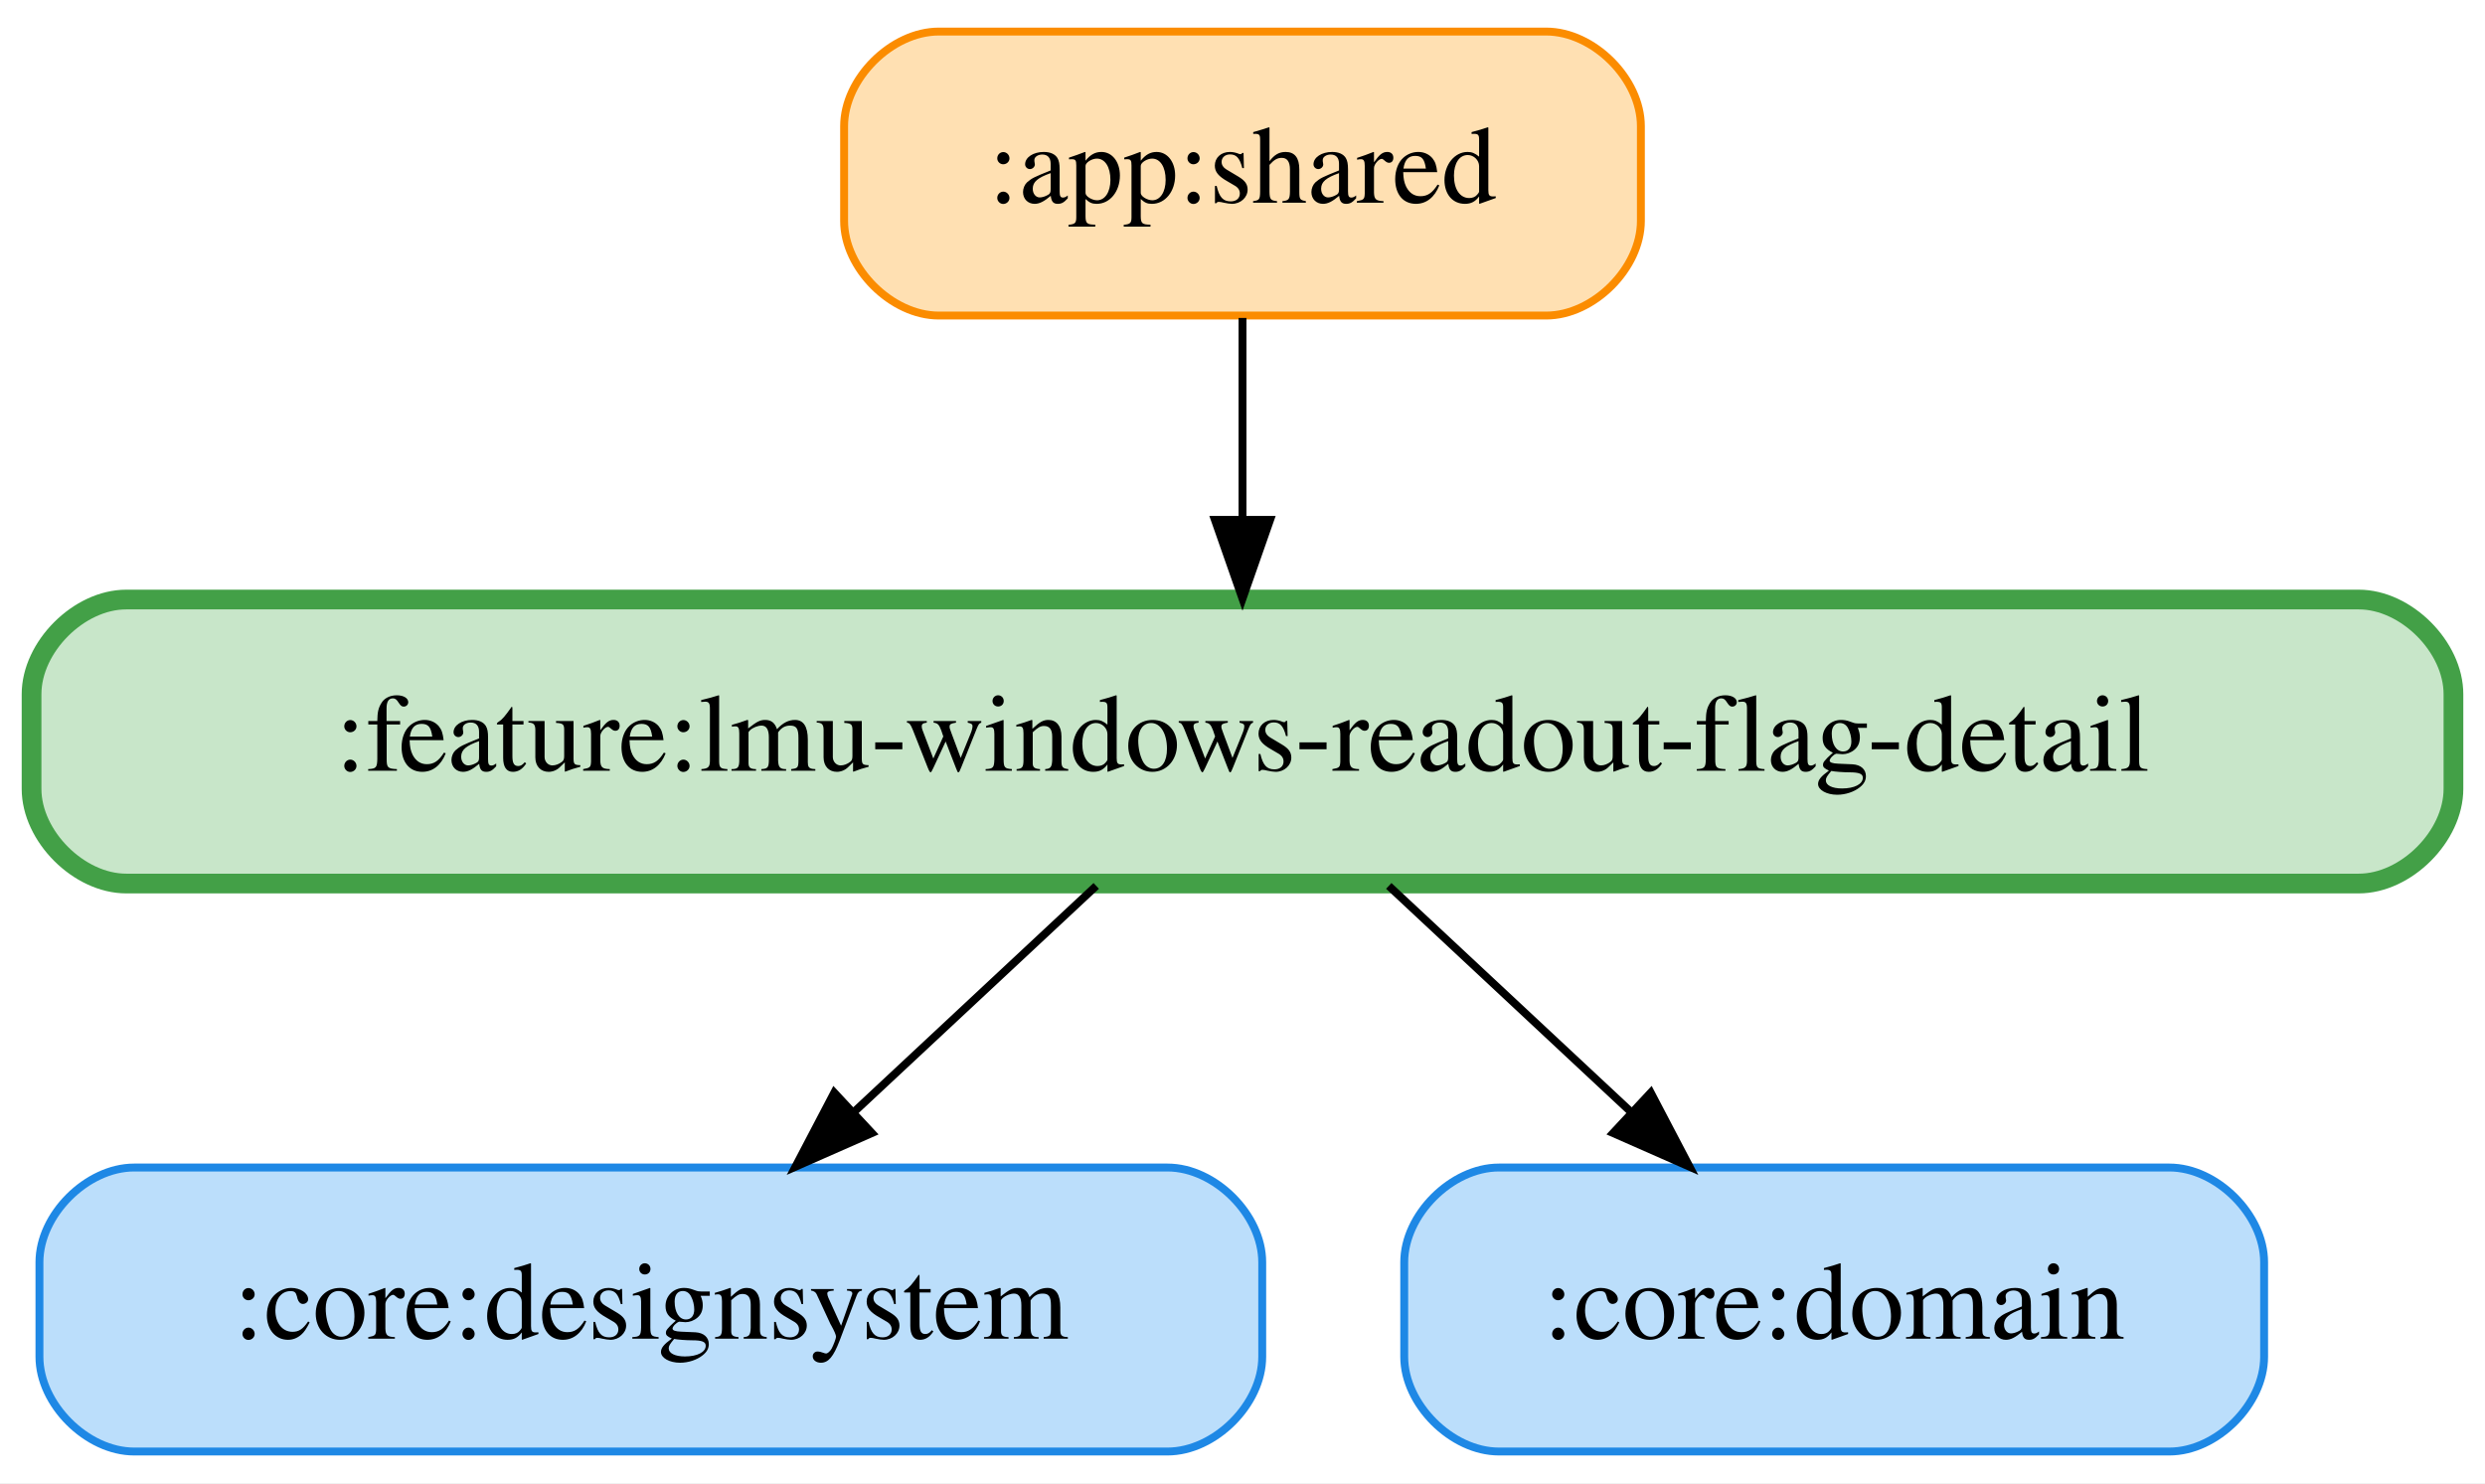
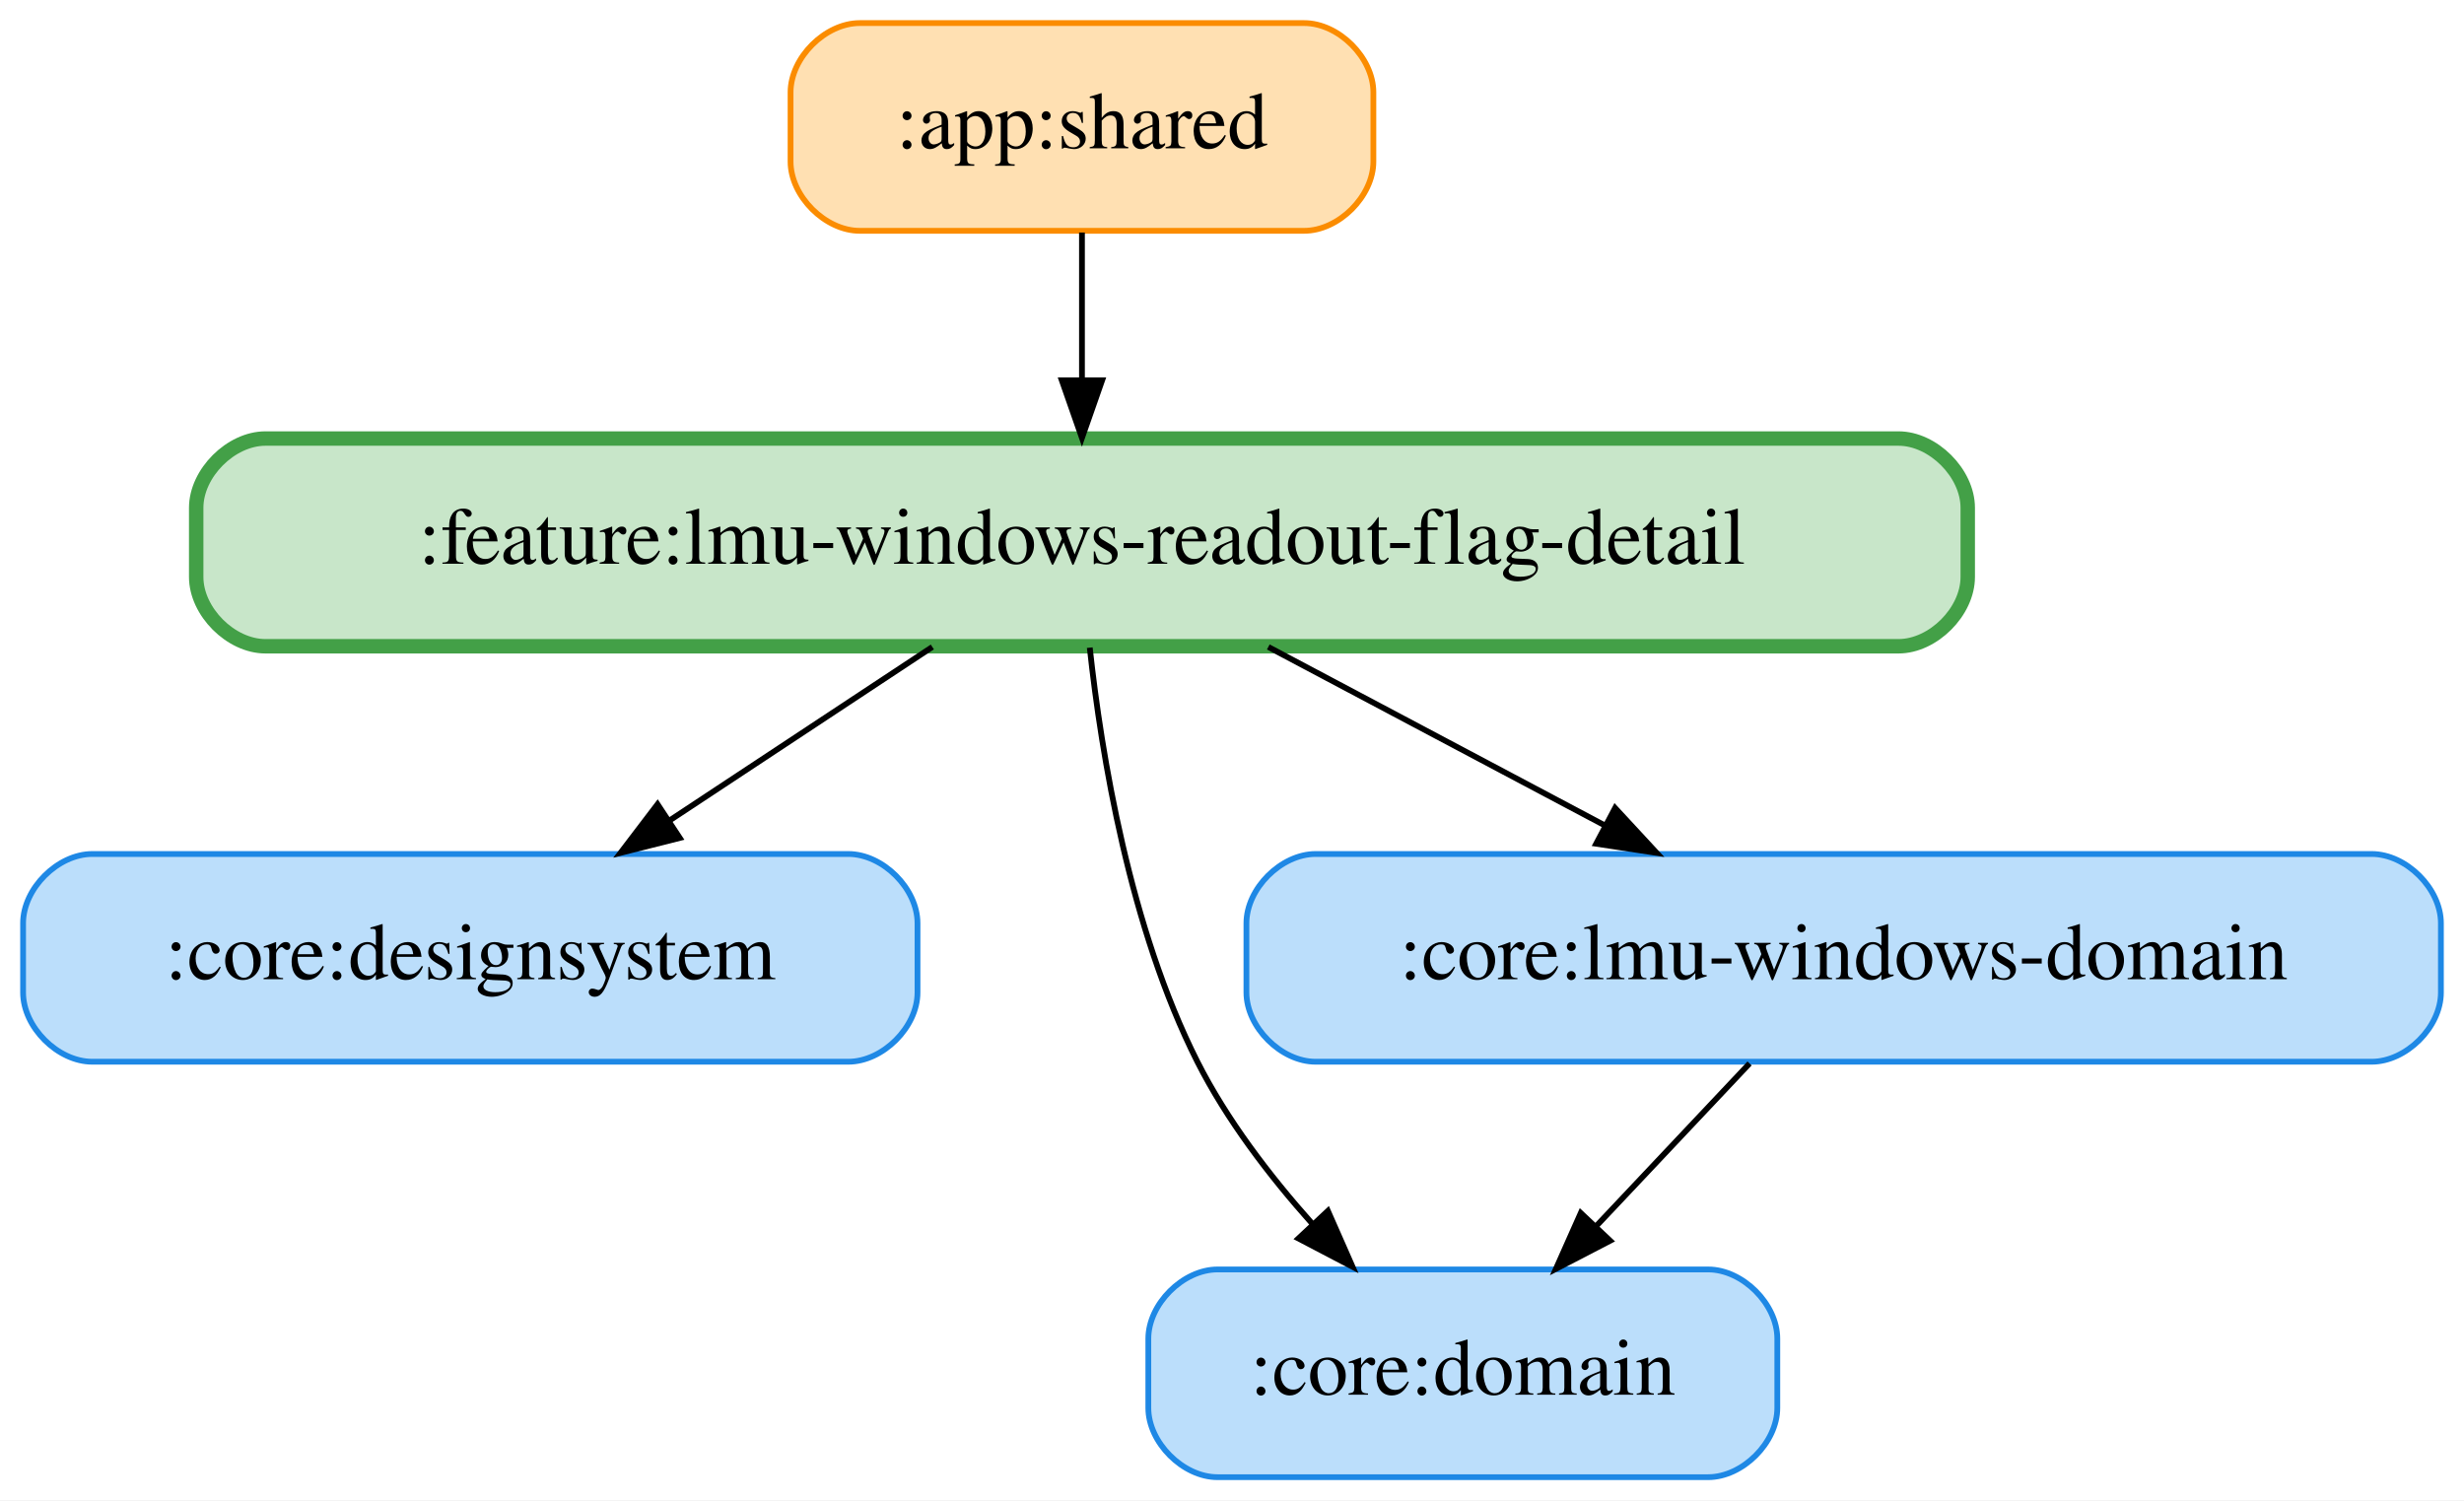
- <svg xmlns="http://www.w3.org/2000/svg" width="315pt" height="188pt" viewBox="0.00 0.00 315.00 188.00">
-   <g id="graph0" class="graph" transform="scale(1 1) rotate(0) translate(4 184)">
-     <polygon fill="white" stroke="transparent" points="-4,4 -4,-184 311,-184 311,4 -4,4" />
+ <svg xmlns="http://www.w3.org/2000/svg" width="427pt" height="260pt" viewBox="0.00 0.00 427.00 260.00">
+   <g id="graph0" class="graph" transform="scale(1 1) rotate(0) translate(4 256)">
+     <polygon fill="white" stroke="transparent" points="-4,4 -4,-256 423,-256 423,4 -4,4" />
    <g id="node1" class="node">
-       <path fill="#ffe0b2" stroke="#fb8c00" d="M192,-180C192,-180 115,-180 115,-180 109,-180 103,-174 103,-168 103,-168 103,-156 103,-156 103,-150 109,-144 115,-144 115,-144 192,-144 192,-144 198,-144 204,-150 204,-156 204,-156 204,-168 204,-168 204,-174 198,-180 192,-180" />
-       <text text-anchor="middle" x="153.5" y="-158.3" font-family="Times,serif" font-size="14.00">:app:shared</text>
+       <path fill="#ffe0b2" stroke="#fb8c00" d="M222,-252C222,-252 145,-252 145,-252 139,-252 133,-246 133,-240 133,-240 133,-228 133,-228 133,-222 139,-216 145,-216 145,-216 222,-216 222,-216 228,-216 234,-222 234,-228 234,-228 234,-240 234,-240 234,-246 228,-252 222,-252" />
+       <text text-anchor="middle" x="183.5" y="-230.3" font-family="Times,serif" font-size="14.00">:app:shared</text>
+     </g>
+     <g id="node5" class="node">
+       <path fill="#c8e6c9" stroke="#43a047" stroke-width="2.5" d="M325,-180C325,-180 42,-180 42,-180 36,-180 30,-174 30,-168 30,-168 30,-156 30,-156 30,-150 36,-144 42,-144 42,-144 325,-144 325,-144 331,-144 337,-150 337,-156 337,-156 337,-168 337,-168 337,-174 331,-180 325,-180" />
+       <text text-anchor="middle" x="183.5" y="-158.3" font-family="Times,serif" font-size="14.00">:feature:lmu-windows-readout-flag-detail</text>
+     </g>
+     <g id="edge1" class="edge">
+       <path fill="none" stroke="black" d="M183.5,-215.7C183.5,-207.98 183.5,-198.71 183.5,-190.11" />
+       <polygon fill="black" stroke="black" points="187,-190.1 183.5,-180.1 180,-190.1 187,-190.1" />
+     </g>
+     <g id="node2" class="node">
+       <path fill="#bbdefb" stroke="#1e88e5" d="M143,-108C143,-108 12,-108 12,-108 6,-108 0,-102 0,-96 0,-96 0,-84 0,-84 0,-78 6,-72 12,-72 12,-72 143,-72 143,-72 149,-72 155,-78 155,-84 155,-84 155,-96 155,-96 155,-102 149,-108 143,-108" />
+       <text text-anchor="middle" x="77.5" y="-86.3" font-family="Times,serif" font-size="14.00">:core:designsystem</text>
+     </g>
+     <g id="node3" class="node">
+       <path fill="#bbdefb" stroke="#1e88e5" d="M292,-36C292,-36 207,-36 207,-36 201,-36 195,-30 195,-24 195,-24 195,-12 195,-12 195,-6 201,0 207,0 207,0 292,0 292,0 298,0 304,-6 304,-12 304,-12 304,-24 304,-24 304,-30 298,-36 292,-36" />
+       <text text-anchor="middle" x="249.5" y="-14.3" font-family="Times,serif" font-size="14.00">:core:domain</text>
    </g>
    <g id="node4" class="node">
-       <path fill="#c8e6c9" stroke="#43a047" stroke-width="2.5" d="M295,-108C295,-108 12,-108 12,-108 6,-108 0,-102 0,-96 0,-96 0,-84 0,-84 0,-78 6,-72 12,-72 12,-72 295,-72 295,-72 301,-72 307,-78 307,-84 307,-84 307,-96 307,-96 307,-102 301,-108 295,-108" />
-       <text text-anchor="middle" x="153.5" y="-86.3" font-family="Times,serif" font-size="14.00">:feature:lmu-windows-readout-flag-detail</text>
+       <path fill="#bbdefb" stroke="#1e88e5" d="M407,-108C407,-108 224,-108 224,-108 218,-108 212,-102 212,-96 212,-96 212,-84 212,-84 212,-78 218,-72 224,-72 224,-72 407,-72 407,-72 413,-72 419,-78 419,-84 419,-84 419,-96 419,-96 419,-102 413,-108 407,-108" />
+       <text text-anchor="middle" x="315.5" y="-86.3" font-family="Times,serif" font-size="14.00">:core:lmu-windows-domain</text>
    </g>
-     <g id="edge1" class="edge">
-       <path fill="none" stroke="black" d="M153.5,-143.7C153.5,-135.98 153.5,-126.71 153.5,-118.11" />
-       <polygon fill="black" stroke="black" points="157,-118.1 153.5,-108.1 150,-118.1 157,-118.1" />
+     <g id="edge2" class="edge">
+       <path fill="none" stroke="black" d="M299.19,-71.7C291.19,-63.22 281.43,-52.86 272.68,-43.58" />
+       <polygon fill="black" stroke="black" points="275.03,-40.98 265.63,-36.1 269.94,-45.78 275.03,-40.98" />
    </g>
-     <g id="node2" class="node">
-       <path fill="#bbdefb" stroke="#1e88e5" d="M144,-36C144,-36 13,-36 13,-36 7,-36 1,-30 1,-24 1,-24 1,-12 1,-12 1,-6 7,0 13,0 13,0 144,0 144,0 150,0 156,-6 156,-12 156,-12 156,-24 156,-24 156,-30 150,-36 144,-36" />
-       <text text-anchor="middle" x="78.5" y="-14.3" font-family="Times,serif" font-size="14.00">:core:designsystem</text>
-     </g>
-     <g id="node3" class="node">
-       <path fill="#bbdefb" stroke="#1e88e5" d="M271,-36C271,-36 186,-36 186,-36 180,-36 174,-30 174,-24 174,-24 174,-12 174,-12 174,-6 180,0 186,0 186,0 271,0 271,0 277,0 283,-6 283,-12 283,-12 283,-24 283,-24 283,-30 277,-36 271,-36" />
-       <text text-anchor="middle" x="228.5" y="-14.3" font-family="Times,serif" font-size="14.00">:core:domain</text>
+     <g id="edge5" class="edge">
+       <path fill="none" stroke="black" d="M157.57,-143.88C143.84,-134.81 126.79,-123.55 111.96,-113.76" />
+       <polygon fill="black" stroke="black" points="113.8,-110.78 103.53,-108.19 109.95,-116.62 113.8,-110.78" />
    </g>
    <g id="edge3" class="edge">
-       <path fill="none" stroke="black" d="M134.96,-71.7C125.7,-63.05 114.34,-52.45 104.24,-43.03" />
-       <polygon fill="black" stroke="black" points="106.52,-40.37 96.83,-36.1 101.75,-45.49 106.52,-40.37" />
+       <path fill="none" stroke="black" d="M184.85,-143.76C186.87,-125.19 191.79,-95.18 203.5,-72 208.58,-61.95 215.99,-52.24 223.39,-43.95" />
+       <polygon fill="black" stroke="black" points="226.12,-46.15 230.39,-36.46 221.01,-41.37 226.12,-46.15" />
    </g>
-     <g id="edge2" class="edge">
-       <path fill="none" stroke="black" d="M172.04,-71.7C181.3,-63.05 192.66,-52.45 202.76,-43.03" />
-       <polygon fill="black" stroke="black" points="205.25,-45.49 210.17,-36.1 200.48,-40.37 205.25,-45.49" />
+     <g id="edge4" class="edge">
+       <path fill="none" stroke="black" d="M215.79,-143.88C233.37,-134.55 255.31,-122.92 274.13,-112.94" />
+       <polygon fill="black" stroke="black" points="275.89,-115.97 283.09,-108.19 272.61,-109.78 275.89,-115.97" />
    </g>
  </g>
</svg>
